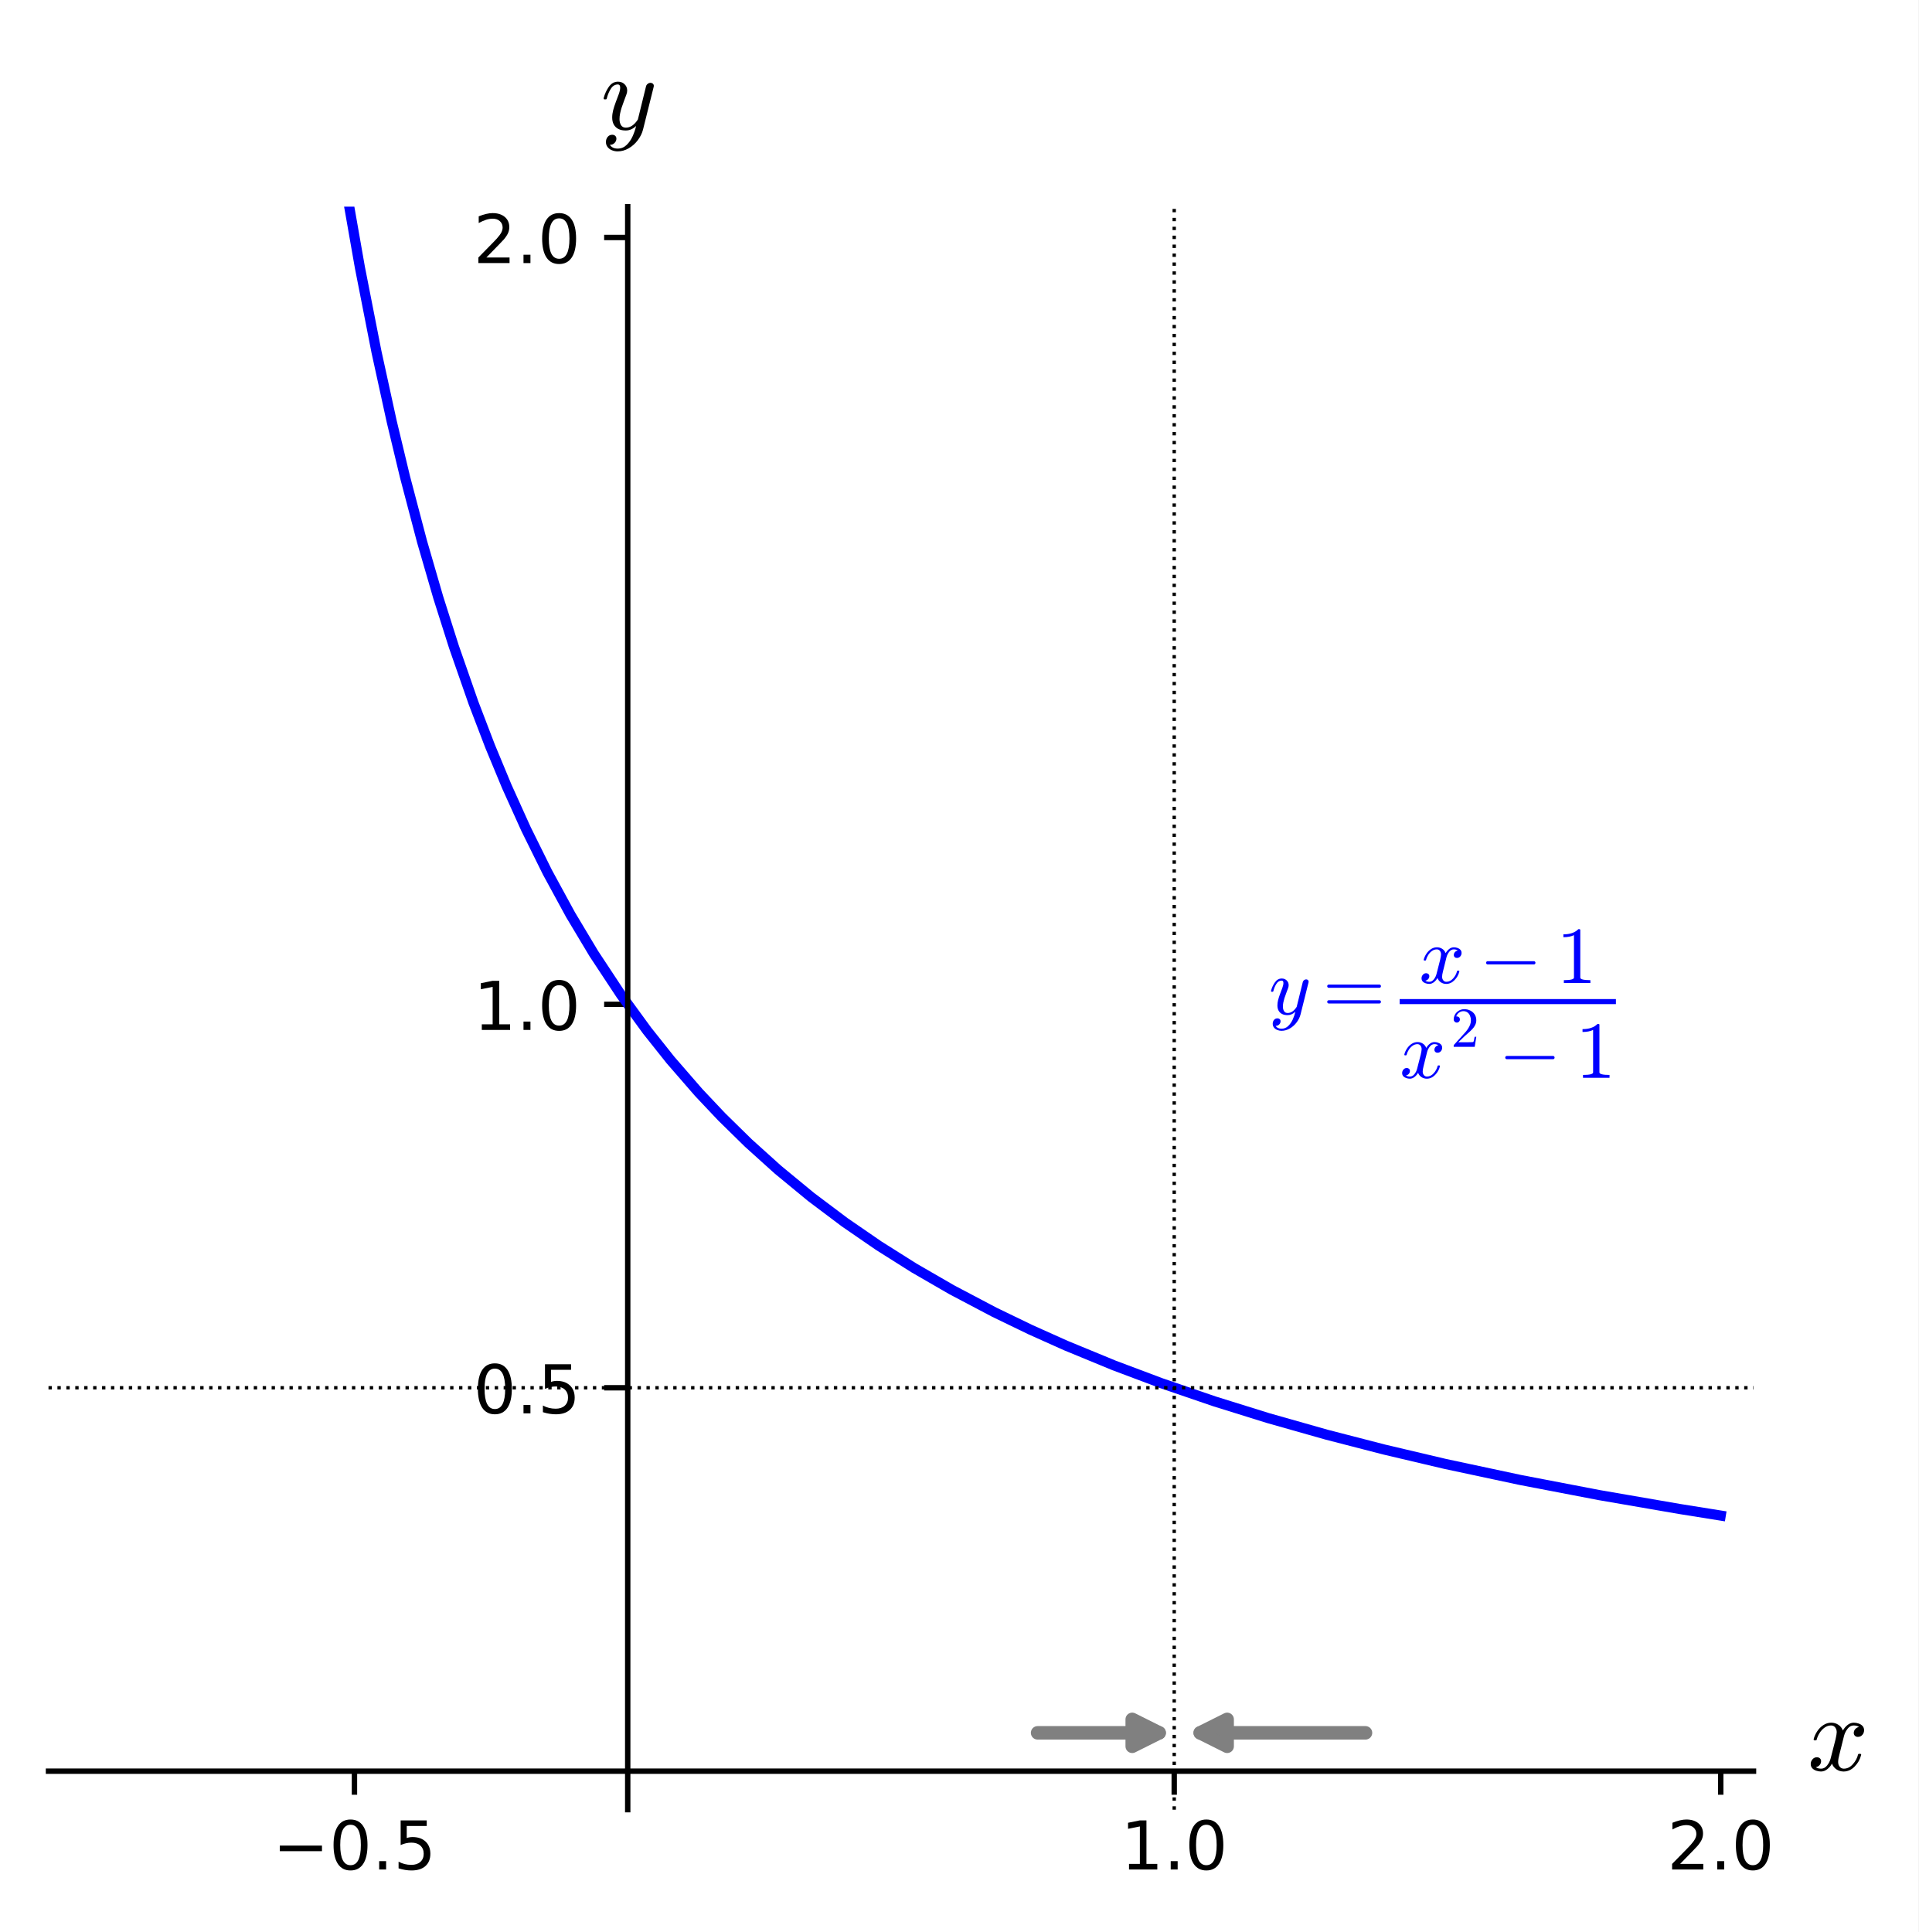
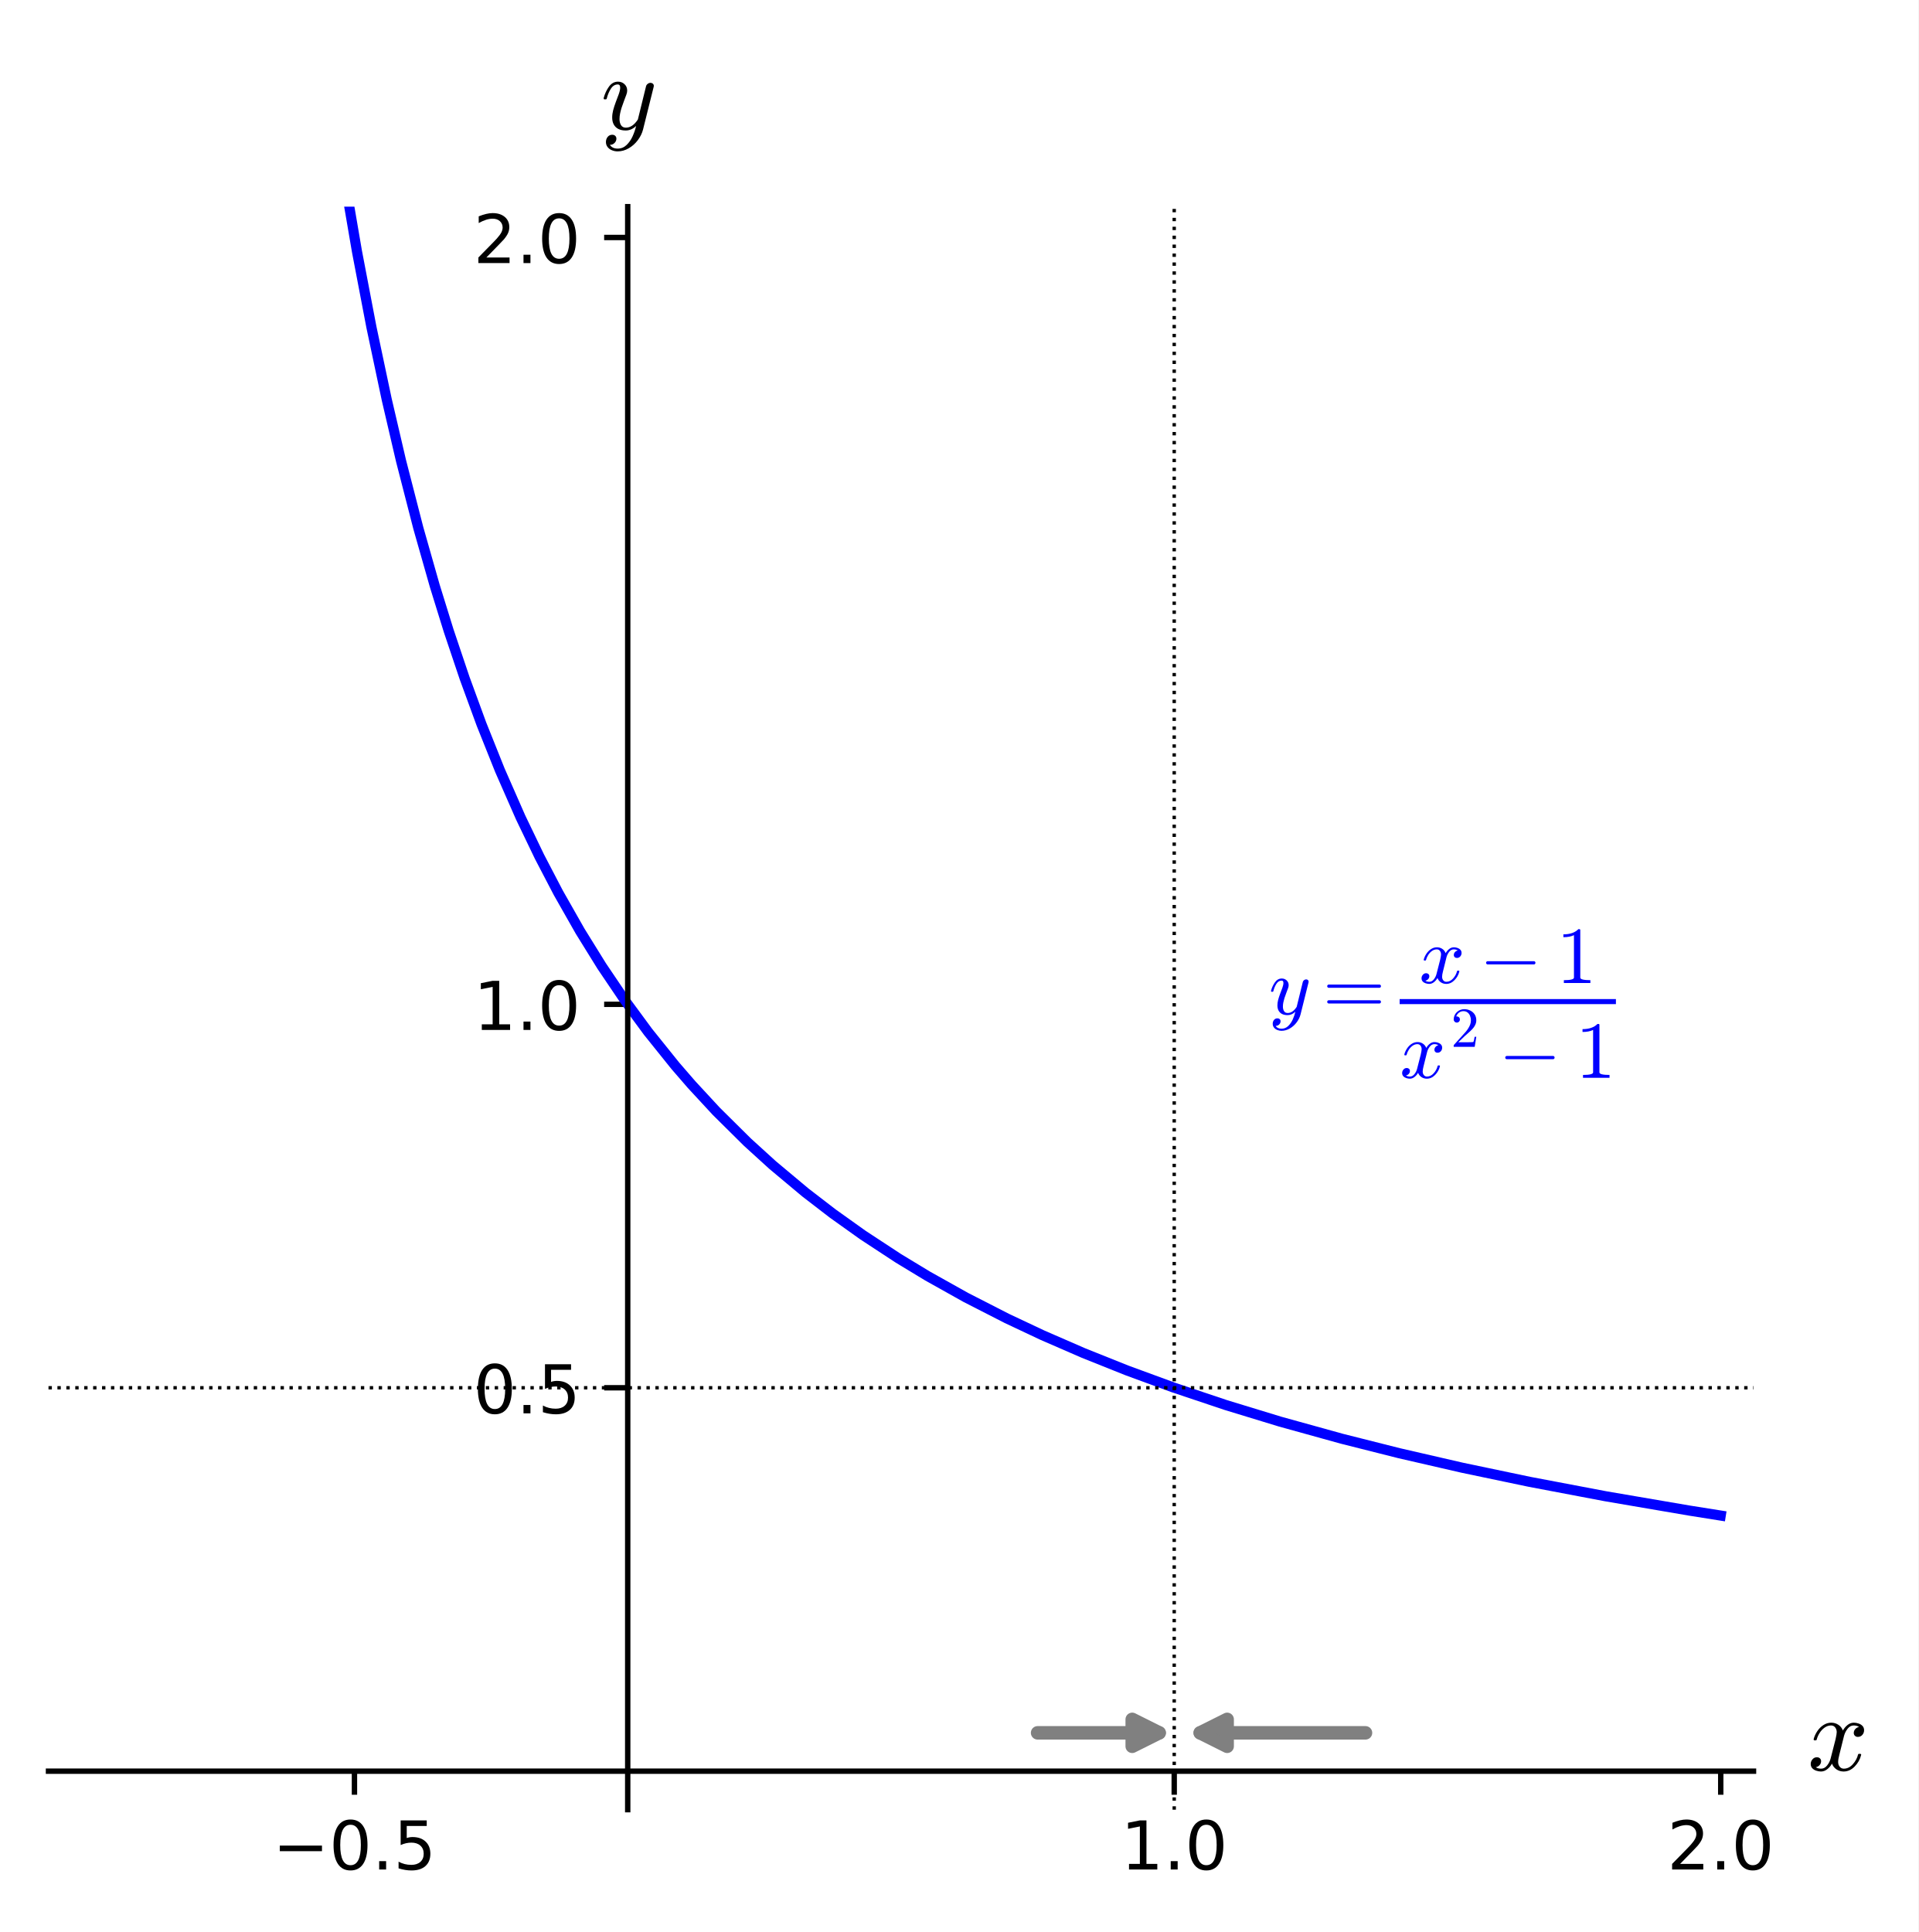
<svg xmlns="http://www.w3.org/2000/svg" xmlns:xlink="http://www.w3.org/1999/xlink" height="286.853pt" version="1.1" viewBox="0 0 284.815 286.853" width="284.815pt">
  <defs>
    <style type="text/css">*{stroke-linecap:butt;stroke-linejoin:round;}</style>
  </defs>
  <g id="figure_1">
    <g id="patch_1">
      <path d="M 0 286.853  L 284.815 286.853  L 284.815 0  L 0 0  z " style="fill:#ffffff;" />
    </g>
    <g id="axes_1">
      <g id="patch_2">
        <path d="M 7.2 268.69  L 260.335 268.69  L 260.335 30.685  L 7.2 30.685  z " style="fill:#ffffff;" />
      </g>
      <g id="matplotlib.axis_1">
        <g id="xtick_1">
          <g id="line2d_1">
            <defs>
-               <path d="M 0 0  L 0 3.5  " id="m5b78afd684" style="stroke:#000000;stroke-width:0.8;" />
+               <path d="M 0 0  L 0 3.5  " id="m72d065f1b1" style="stroke:#000000;stroke-width:0.8;" />
            </defs>
            <g>
-               <use style="stroke:#000000;stroke-width:0.8;" x="52.624" xlink:href="#m5b78afd684" y="262.975" />
+               <use style="stroke:#000000;stroke-width:0.8;" x="52.624" xlink:href="#m72d065f1b1" y="262.975" />
            </g>
          </g>
          <g id="text_1">
            <g transform="translate(40.48289 277.5733)scale(0.1 -0.1)">
              <defs>
                <path d="M 10.594 35.5  L 73.188 35.5  L 73.188 27.203  L 10.594 27.203  z " id="DejaVuSans-8722" />
                <path d="M 31.781 66.406  Q 24.172 66.406 20.328 58.906  Q 16.5 51.422 16.5 36.375  Q 16.5 21.391 20.328 13.891  Q 24.172 6.391 31.781 6.391  Q 39.453 6.391 43.281 13.891  Q 47.125 21.391 47.125 36.375  Q 47.125 51.422 43.281 58.906  Q 39.453 66.406 31.781 66.406  z M 31.781 74.219  Q 44.047 74.219 50.516 64.516  Q 56.984 54.828 56.984 36.375  Q 56.984 17.969 50.516 8.266  Q 44.047 -1.422 31.781 -1.422  Q 19.531 -1.422 13.062 8.266  Q 6.594 17.969 6.594 36.375  Q 6.594 54.828 13.062 64.516  Q 19.531 74.219 31.781 74.219  z " id="DejaVuSans-48" />
                <path d="M 10.688 12.406  L 21 12.406  L 21 0  L 10.688 0  z " id="DejaVuSans-46" />
                <path d="M 10.797 72.906  L 49.516 72.906  L 49.516 64.594  L 19.828 64.594  L 19.828 46.734  Q 21.969 47.469 24.109 47.828  Q 26.266 48.188 28.422 48.188  Q 40.625 48.188 47.75 41.5  Q 54.891 34.812 54.891 23.391  Q 54.891 11.625 47.562 5.094  Q 40.234 -1.422 26.906 -1.422  Q 22.312 -1.422 17.547 -0.641  Q 12.797 0.141 7.719 1.703  L 7.719 11.625  Q 12.109 9.234 16.797 8.062  Q 21.484 6.891 26.703 6.891  Q 35.156 6.891 40.078 11.328  Q 45.016 15.766 45.016 23.391  Q 45.016 31 40.078 35.438  Q 35.156 39.891 26.703 39.891  Q 22.75 39.891 18.812 39.016  Q 14.891 38.141 10.797 36.281  z " id="DejaVuSans-53" />
              </defs>
              <use xlink:href="#DejaVuSans-8722" />
              <use x="83.789" xlink:href="#DejaVuSans-48" />
              <use x="147.412" xlink:href="#DejaVuSans-46" />
              <use x="179.199" xlink:href="#DejaVuSans-53" />
            </g>
          </g>
        </g>
        <g id="xtick_2">
          <g id="line2d_2">
            <g>
-               <use style="stroke:#000000;stroke-width:0.8;" x="174.33" xlink:href="#m5b78afd684" y="262.975" />
+               <use style="stroke:#000000;stroke-width:0.8;" x="174.33" xlink:href="#m72d065f1b1" y="262.975" />
            </g>
          </g>
          <g id="text_2">
            <g transform="translate(166.3784 277.5733)scale(0.1 -0.1)">
              <defs>
                <path d="M 12.406 8.297  L 28.516 8.297  L 28.516 63.922  L 10.984 60.406  L 10.984 69.391  L 28.422 72.906  L 38.281 72.906  L 38.281 8.297  L 54.391 8.297  L 54.391 0  L 12.406 0  z " id="DejaVuSans-49" />
              </defs>
              <use xlink:href="#DejaVuSans-49" />
              <use x="63.623" xlink:href="#DejaVuSans-46" />
              <use x="95.41" xlink:href="#DejaVuSans-48" />
            </g>
          </g>
        </g>
        <g id="xtick_3">
          <g id="line2d_3">
            <g>
-               <use style="stroke:#000000;stroke-width:0.8;" x="255.467" xlink:href="#m5b78afd684" y="262.975" />
+               <use style="stroke:#000000;stroke-width:0.8;" x="255.467" xlink:href="#m72d065f1b1" y="262.975" />
            </g>
          </g>
          <g id="text_3">
            <g transform="translate(247.5155 277.5733)scale(0.1 -0.1)">
              <defs>
                <path d="M 19.188 8.297  L 53.609 8.297  L 53.609 0  L 7.328 0  L 7.328 8.297  Q 12.938 14.109 22.625 23.891  Q 32.328 33.688 34.812 36.531  Q 39.547 41.844 41.422 45.531  Q 43.312 49.219 43.312 52.781  Q 43.312 58.594 39.234 62.25  Q 35.156 65.922 28.609 65.922  Q 23.969 65.922 18.812 64.312  Q 13.672 62.703 7.812 59.422  L 7.812 69.391  Q 13.766 71.781 18.938 73  Q 24.125 74.219 28.422 74.219  Q 39.75 74.219 46.484 68.547  Q 53.219 62.891 53.219 53.422  Q 53.219 48.922 51.531 44.891  Q 49.859 40.875 45.406 35.406  Q 44.188 33.984 37.641 27.219  Q 31.109 20.453 19.188 8.297  z " id="DejaVuSans-50" />
              </defs>
              <use xlink:href="#DejaVuSans-50" />
              <use x="63.623" xlink:href="#DejaVuSans-46" />
              <use x="95.41" xlink:href="#DejaVuSans-48" />
            </g>
          </g>
        </g>
        <g id="text_4">
          <g transform="translate(268.335 262.9749)scale(0.16 -0.16)">
            <defs>
              <path d="M 7.812 2.875  Q 9.578 1.516 12.797 1.516  Q 15.922 1.516 18.312 4.516  Q 20.703 7.516 21.578 11.078  L 26.125 28.812  Q 27.203 33.641 27.203 35.406  Q 27.203 37.891 25.812 39.75  Q 24.422 41.609 21.922 41.609  Q 18.75 41.609 15.969 39.625  Q 13.188 37.641 11.281 34.594  Q 9.375 31.547 8.594 28.422  Q 8.406 27.781 7.812 27.781  L 6.594 27.781  Q 5.812 27.781 5.812 28.719  L 5.812 29  Q 6.781 32.719 9.125 36.25  Q 11.469 39.797 14.859 41.984  Q 18.266 44.188 22.125 44.188  Q 25.781 44.188 28.734 42.234  Q 31.688 40.281 32.906 36.922  Q 34.625 39.984 37.281 42.078  Q 39.938 44.188 43.109 44.188  Q 45.266 44.188 47.5 43.422  Q 49.75 42.672 51.172 41.109  Q 52.594 39.547 52.594 37.203  Q 52.594 34.672 50.953 32.828  Q 49.312 31 46.781 31  Q 45.172 31 44.094 32.031  Q 43.016 33.062 43.016 34.625  Q 43.016 36.719 44.453 38.297  Q 45.906 39.891 47.906 40.188  Q 46.094 41.609 42.922 41.609  Q 39.703 41.609 37.328 38.625  Q 34.969 35.641 33.984 31.984  L 29.594 14.312  Q 28.516 10.297 28.516 7.719  Q 28.516 5.172 29.953 3.344  Q 31.391 1.516 33.797 1.516  Q 38.484 1.516 42.156 5.641  Q 45.844 9.766 47.016 14.703  Q 47.219 15.281 47.797 15.281  L 49.031 15.281  Q 49.422 15.281 49.656 15.016  Q 49.906 14.75 49.906 14.406  Q 49.906 14.312 49.812 14.109  Q 48.391 8.156 43.844 3.516  Q 39.312 -1.125 33.594 -1.125  Q 29.938 -1.125 26.984 0.844  Q 24.031 2.828 22.797 6.203  Q 21.234 3.266 18.469 1.062  Q 15.719 -1.125 12.594 -1.125  Q 10.453 -1.125 8.172 -0.359  Q 5.906 0.391 4.484 1.953  Q 3.078 3.516 3.078 5.906  Q 3.078 8.25 4.703 10.172  Q 6.344 12.109 8.797 12.109  Q 10.453 12.109 11.578 11.109  Q 12.703 10.109 12.703 8.5  Q 12.703 6.391 11.297 4.828  Q 9.906 3.266 7.812 2.875  z " id="Cmmi10-120" />
            </defs>
            <use transform="translate(0 0.8125)" xlink:href="#Cmmi10-120" />
          </g>
        </g>
      </g>
      <g id="matplotlib.axis_2">
        <g id="ytick_1">
          <g id="line2d_4">
            <defs>
-               <path d="M 0 0  L -3.5 0  " id="mace77179a8" style="stroke:#000000;stroke-width:0.8;" />
+               <path d="M 0 0  L -3.5 0  " id="m6c75035fd5" style="stroke:#000000;stroke-width:0.8;" />
            </defs>
            <g>
-               <use style="stroke:#000000;stroke-width:0.8;" x="93.193" xlink:href="#mace77179a8" y="149.118" />
+               <use style="stroke:#000000;stroke-width:0.8;" x="93.193" xlink:href="#m6c75035fd5" y="149.118" />
            </g>
          </g>
          <g id="text_5">
            <g transform="translate(70.28971 152.9177)scale(0.1 -0.1)">
              <use xlink:href="#DejaVuSans-49" />
              <use x="63.623" xlink:href="#DejaVuSans-46" />
              <use x="95.41" xlink:href="#DejaVuSans-48" />
            </g>
          </g>
        </g>
        <g id="ytick_2">
          <g id="line2d_5">
            <g>
-               <use style="stroke:#000000;stroke-width:0.8;" x="93.193" xlink:href="#mace77179a8" y="206.047" />
+               <use style="stroke:#000000;stroke-width:0.8;" x="93.193" xlink:href="#m6c75035fd5" y="206.047" />
            </g>
          </g>
          <g id="text_6">
            <g transform="translate(70.28971 209.8459)scale(0.1 -0.1)">
              <use xlink:href="#DejaVuSans-48" />
              <use x="63.623" xlink:href="#DejaVuSans-46" />
              <use x="95.41" xlink:href="#DejaVuSans-53" />
            </g>
          </g>
        </g>
        <g id="ytick_3">
          <g id="line2d_6">
            <g>
-               <use style="stroke:#000000;stroke-width:0.8;" x="93.193" xlink:href="#mace77179a8" y="35.262" />
+               <use style="stroke:#000000;stroke-width:0.8;" x="93.193" xlink:href="#m6c75035fd5" y="35.262" />
            </g>
          </g>
          <g id="text_7">
            <g transform="translate(70.28971 39.06125)scale(0.1 -0.1)">
              <use xlink:href="#DejaVuSans-50" />
              <use x="63.623" xlink:href="#DejaVuSans-46" />
              <use x="95.41" xlink:href="#DejaVuSans-48" />
            </g>
          </g>
        </g>
        <g id="text_8">
          <g transform="translate(89.19284 19.325)scale(0.16 -0.16)">
            <defs>
              <path d="M 8.406 -14.312  Q 10.5 -17.922 15.719 -17.922  Q 20.453 -17.922 23.922 -14.594  Q 27.391 -11.281 29.516 -6.562  Q 31.641 -1.859 32.812 3.078  Q 28.375 -1.125 23.188 -1.125  Q 19.234 -1.125 16.453 0.234  Q 13.672 1.609 12.125 4.312  Q 10.594 7.031 10.594 10.891  Q 10.594 14.156 11.469 17.594  Q 12.359 21.047 13.938 25.266  Q 15.531 29.5 16.703 32.625  Q 18.016 36.281 18.016 38.625  Q 18.016 41.609 15.828 41.609  Q 11.859 41.609 9.297 37.531  Q 6.734 33.453 5.516 28.422  Q 5.328 27.781 4.688 27.781  L 3.516 27.781  Q 2.688 27.781 2.688 28.719  L 2.688 29  Q 4.297 34.969 7.609 39.578  Q 10.938 44.188 16.016 44.188  Q 19.578 44.188 22.047 41.844  Q 24.516 39.5 24.516 35.891  Q 24.516 34.031 23.688 31.984  Q 23.25 30.766 21.688 26.656  Q 20.125 22.562 19.281 19.875  Q 18.453 17.188 17.922 14.594  Q 17.391 12.016 17.391 9.422  Q 17.391 6.109 18.797 3.812  Q 20.219 1.516 23.297 1.516  Q 29.5 1.516 34.422 9.078  L 42 39.891  Q 42.328 41.219 43.547 42.156  Q 44.781 43.109 46.188 43.109  Q 47.406 43.109 48.312 42.328  Q 49.219 41.547 49.219 40.281  Q 49.219 39.703 49.125 39.5  L 39.203 -0.297  Q 37.891 -5.422 34.375 -10.109  Q 30.859 -14.797 25.906 -17.656  Q 20.953 -20.516 15.578 -20.516  Q 12.984 -20.516 10.438 -19.5  Q 7.906 -18.5 6.344 -16.5  Q 4.781 -14.5 4.781 -11.812  Q 4.781 -9.078 6.391 -7.078  Q 8.016 -5.078 10.688 -5.078  Q 12.312 -5.078 13.406 -6.078  Q 14.5 -7.078 14.5 -8.688  Q 14.5 -10.984 12.781 -12.688  Q 11.078 -14.406 8.797 -14.406  Q 8.688 -14.359 8.594 -14.328  Q 8.5 -14.312 8.406 -14.312  z " id="Cmmi10-121" />
            </defs>
            <use transform="translate(0 0.8125)" xlink:href="#Cmmi10-121" />
          </g>
        </g>
      </g>
      <g id="patch_3">
-         <path clip-path="url(#p1469e5911c)" d="M 202.728 257.282  Q 189.34 257.282 178.189 257.282  " style="fill:none;stroke:#808080;stroke-linecap:round;stroke-width:2;" />
-         <path clip-path="url(#p1469e5911c)" d="M 182.189 259.282  L 178.189 257.282  L 182.189 255.282  L 182.189 259.282  z " style="fill:#808080;stroke:#808080;stroke-linecap:round;stroke-width:2;" />
+         <path clip-path="url(#pf766460bc0)" d="M 202.728 257.282  Q 189.34 257.282 178.189 257.282  " style="fill:none;stroke:#808080;stroke-linecap:round;stroke-width:2;" />
+         <path clip-path="url(#pf766460bc0)" d="M 182.189 259.282  L 178.189 257.282  L 182.189 255.282  L 182.189 259.282  z " style="fill:#808080;stroke:#808080;stroke-linecap:round;stroke-width:2;" />
      </g>
      <g id="patch_4">
-         <path clip-path="url(#p1469e5911c)" d="M 154.046 257.282  Q 164.188 257.282 172.094 257.282  " style="fill:none;stroke:#808080;stroke-linecap:round;stroke-width:2;" />
-         <path clip-path="url(#p1469e5911c)" d="M 168.094 255.282  L 172.094 257.282  L 168.094 259.282  L 168.094 255.282  z " style="fill:#808080;stroke:#808080;stroke-linecap:round;stroke-width:2;" />
+         <path clip-path="url(#pf766460bc0)" d="M 154.046 257.282  Q 164.188 257.282 172.094 257.282  " style="fill:none;stroke:#808080;stroke-linecap:round;stroke-width:2;" />
+         <path clip-path="url(#pf766460bc0)" d="M 168.094 255.282  L 172.094 257.282  L 168.094 259.282  L 168.094 255.282  z " style="fill:#808080;stroke:#808080;stroke-linecap:round;stroke-width:2;" />
      </g>
      <g id="line2d_7">
-         <path clip-path="url(#p1469e5911c)" d="M 47.052 -1  L 48.92 12.382  L 51.241 27.225  L 53.434 39.72  L 55.893 52.24  L 58.16 62.602  L 60.13 70.814  L 62.659 80.418  L 65.073 88.732  L 67.39 96.026  L 70.298 104.363  L 72.76 110.795  L 75.238 116.763  L 78.1 123.099  L 81.277 129.52  L 84.697 135.803  L 88.156 141.582  L 92.181 147.68  L 96.065 153.011  L 99.548 157.389  L 103.737 162.213  L 107.153 165.832  L 111.113 169.716  L 115.515 173.684  L 120.405 177.714  L 125.411 181.479  L 130.466 184.958  L 135.692 188.256  L 141.293 191.494  L 147.641 194.841  L 153.014 197.438  L 158.244 199.782  L 165.402 202.732  L 172.434 205.374  L 180.302 208.067  L 188.279 210.553  L 196.982 213.02  L 205.49 215.217  L 214.521 217.347  L 225.676 219.73  L 237.436 221.986  L 249.344 224.043  L 255.467 225.023  L 255.467 225.023  " style="fill:none;stroke:#0000ff;stroke-linecap:square;stroke-width:1.5;" />
+         <path clip-path="url(#pf766460bc0)" d="M 47.053 -1  L 48.553 9.861  L 50.704 23.95  L 53 37.354  L 55.146 48.589  L 57.415 59.311  L 59.538 68.418  L 62.109 78.412  L 64.548 86.988  L 66.618 93.665  L 68.977 100.68  L 71.483 107.526  L 74.223 114.376  L 77.285 121.351  L 80.09 127.19  L 82.895 132.567  L 86.13 138.262  L 89.35 143.459  L 92.766 148.517  L 96.218 153.211  L 100.27 158.253  L 102.677 161.034  L 106.346 165.001  L 110.983 169.594  L 114.713 172.987  L 119.581 177.06  L 123.633 180.18  L 128.119 183.38  L 133.372 186.827  L 137.71 189.456  L 143.396 192.639  L 149.492 195.758  L 154.774 198.246  L 160.873 200.899  L 167.358 203.491  L 174.151 205.984  L 181.999 208.616  L 190.065 211.079  L 199.227 213.619  L 207.731 215.764  L 217.098 217.921  L 227.086 220.014  L 238.383 222.158  L 250.788 224.279  L 255.467 225.023  L 255.467 225.023  " style="fill:none;stroke:#0000ff;stroke-linecap:square;stroke-width:1.5;" />
      </g>
      <g id="line2d_8" />
      <g id="line2d_9">
-         <path clip-path="url(#p1469e5911c)" d="M 7.2 206.047  L 260.335 206.047  " style="fill:none;stroke:#000000;stroke-dasharray:0.5,0.825;stroke-dashoffset:0;stroke-width:0.5;" />
+         <path clip-path="url(#pf766460bc0)" d="M 7.2 206.047  L 260.335 206.047  " style="fill:none;stroke:#000000;stroke-dasharray:0.5,0.825;stroke-dashoffset:0;stroke-width:0.5;" />
      </g>
      <g id="line2d_10">
-         <path clip-path="url(#p1469e5911c)" d="M 174.33 268.69  L 174.33 30.685  " style="fill:none;stroke:#000000;stroke-dasharray:0.5,0.825;stroke-dashoffset:0;stroke-width:0.5;" />
+         <path clip-path="url(#pf766460bc0)" d="M 174.33 268.69  L 174.33 30.685  " style="fill:none;stroke:#000000;stroke-dasharray:0.5,0.825;stroke-dashoffset:0;stroke-width:0.5;" />
      </g>
      <g id="patch_5">
        <path d="M 93.193 268.69  L 93.193 30.685  " style="fill:none;stroke:#000000;stroke-linecap:square;stroke-linejoin:miter;stroke-width:0.8;" />
      </g>
      <g id="patch_6">
        <path d="M 7.2 262.975  L 260.335 262.975  " style="fill:none;stroke:#000000;stroke-linecap:square;stroke-linejoin:miter;stroke-width:0.8;" />
      </g>
      <g id="text_9">
        <g style="fill:#0000ff;" transform="translate(188.3785 150.6784)scale(0.12 -0.12)">
          <defs>
            <path d="M 7.516 13.281  Q 6.688 13.281 6.141 13.906  Q 5.609 14.547 5.609 15.281  Q 5.609 16.109 6.141 16.688  Q 6.688 17.281 7.516 17.281  L 70.312 17.281  Q 71.047 17.281 71.578 16.688  Q 72.125 16.109 72.125 15.281  Q 72.125 14.547 71.578 13.906  Q 71.047 13.281 70.312 13.281  z M 7.516 32.719  Q 6.688 32.719 6.141 33.297  Q 5.609 33.891 5.609 34.719  Q 5.609 35.453 6.141 36.078  Q 6.688 36.719 7.516 36.719  L 70.312 36.719  Q 71.047 36.719 71.578 36.078  Q 72.125 35.453 72.125 34.719  Q 72.125 33.891 71.578 33.297  Q 71.047 32.719 70.312 32.719  z " id="Cmr10-61" />
            <path d="M 10.203 23  Q 9.375 23 8.828 23.625  Q 8.297 24.266 8.297 25  Q 8.297 25.734 8.828 26.359  Q 9.375 27 10.203 27  L 67.578 27  Q 68.359 27 68.875 26.359  Q 69.391 25.734 69.391 25  Q 69.391 24.266 68.875 23.625  Q 68.359 23 67.578 23  z " id="Cmsy10-161" />
            <path d="M 9.281 0  L 9.281 3.516  Q 21.781 3.516 21.781 6.688  L 21.781 59.188  Q 16.609 56.688 8.688 56.688  L 8.688 60.203  Q 20.953 60.203 27.203 66.609  L 28.609 66.609  Q 28.953 66.609 29.266 66.328  Q 29.594 66.062 29.594 65.719  L 29.594 6.688  Q 29.594 3.516 42.094 3.516  L 42.094 0  z " id="Cmr10-49" />
            <path d="M 4.984 0  L 4.984 2.688  Q 4.984 2.938 5.172 3.219  L 20.703 20.406  Q 24.219 24.219 26.406 26.797  Q 28.609 29.391 30.75 32.766  Q 32.906 36.141 34.156 39.625  Q 35.406 43.109 35.406 47.016  Q 35.406 51.125 33.891 54.859  Q 32.375 58.594 29.375 60.844  Q 26.375 63.094 22.125 63.094  Q 17.781 63.094 14.312 60.469  Q 10.844 57.859 9.422 53.719  Q 9.812 53.812 10.5 53.812  Q 12.75 53.812 14.328 52.297  Q 15.922 50.781 15.922 48.391  Q 15.922 46.094 14.328 44.5  Q 12.75 42.922 10.5 42.922  Q 8.156 42.922 6.562 44.547  Q 4.984 46.188 4.984 48.391  Q 4.984 52.156 6.391 55.438  Q 7.812 58.734 10.469 61.297  Q 13.141 63.875 16.484 65.234  Q 19.828 66.609 23.578 66.609  Q 29.297 66.609 34.219 64.188  Q 39.156 61.766 42.031 57.344  Q 44.922 52.938 44.922 47.016  Q 44.922 42.672 43.016 38.766  Q 41.109 34.859 38.125 31.656  Q 35.156 28.469 30.516 24.406  Q 25.875 20.359 24.422 19  L 13.094 8.109  L 22.703 8.109  Q 29.781 8.109 34.547 8.219  Q 39.312 8.344 39.594 8.594  Q 40.766 9.859 42 17.828  L 44.922 17.828  L 42.094 0  z " id="Cmr10-50" />
          </defs>
          <use transform="translate(0 0.765625)" xlink:href="#Cmmi10-121" />
          <use transform="translate(66.58203 0.765625)" xlink:href="#Cmr10-61" />
          <use transform="translate(185.8262 39.39062)" xlink:href="#Cmmi10-120" />
          <use transform="translate(260.4648 39.39062)" xlink:href="#Cmsy10-161" />
          <use transform="translate(355.709 39.39062)" xlink:href="#Cmr10-49" />
          <use transform="translate(161.8262 -77.875)" xlink:href="#Cmmi10-120" />
          <use transform="translate(225.2095 -39.61094)scale(0.7)" xlink:href="#Cmr10-50" />
          <use transform="translate(284.1455 -77.875)" xlink:href="#Cmsy10-161" />
          <use transform="translate(379.3896 -77.875)" xlink:href="#Cmr10-49" />
          <path d="M 161.826 13.266  L 161.826 19.516  L 429.39 19.516  L 429.39 13.266  L 161.826 13.266  z " />
        </g>
      </g>
    </g>
  </g>
  <defs>
-     <clipPath id="p1469e5911c">
+     <clipPath id="pf766460bc0">
      <rect height="238.005" width="253.135" x="7.2" y="30.685" />
    </clipPath>
  </defs>
</svg>
